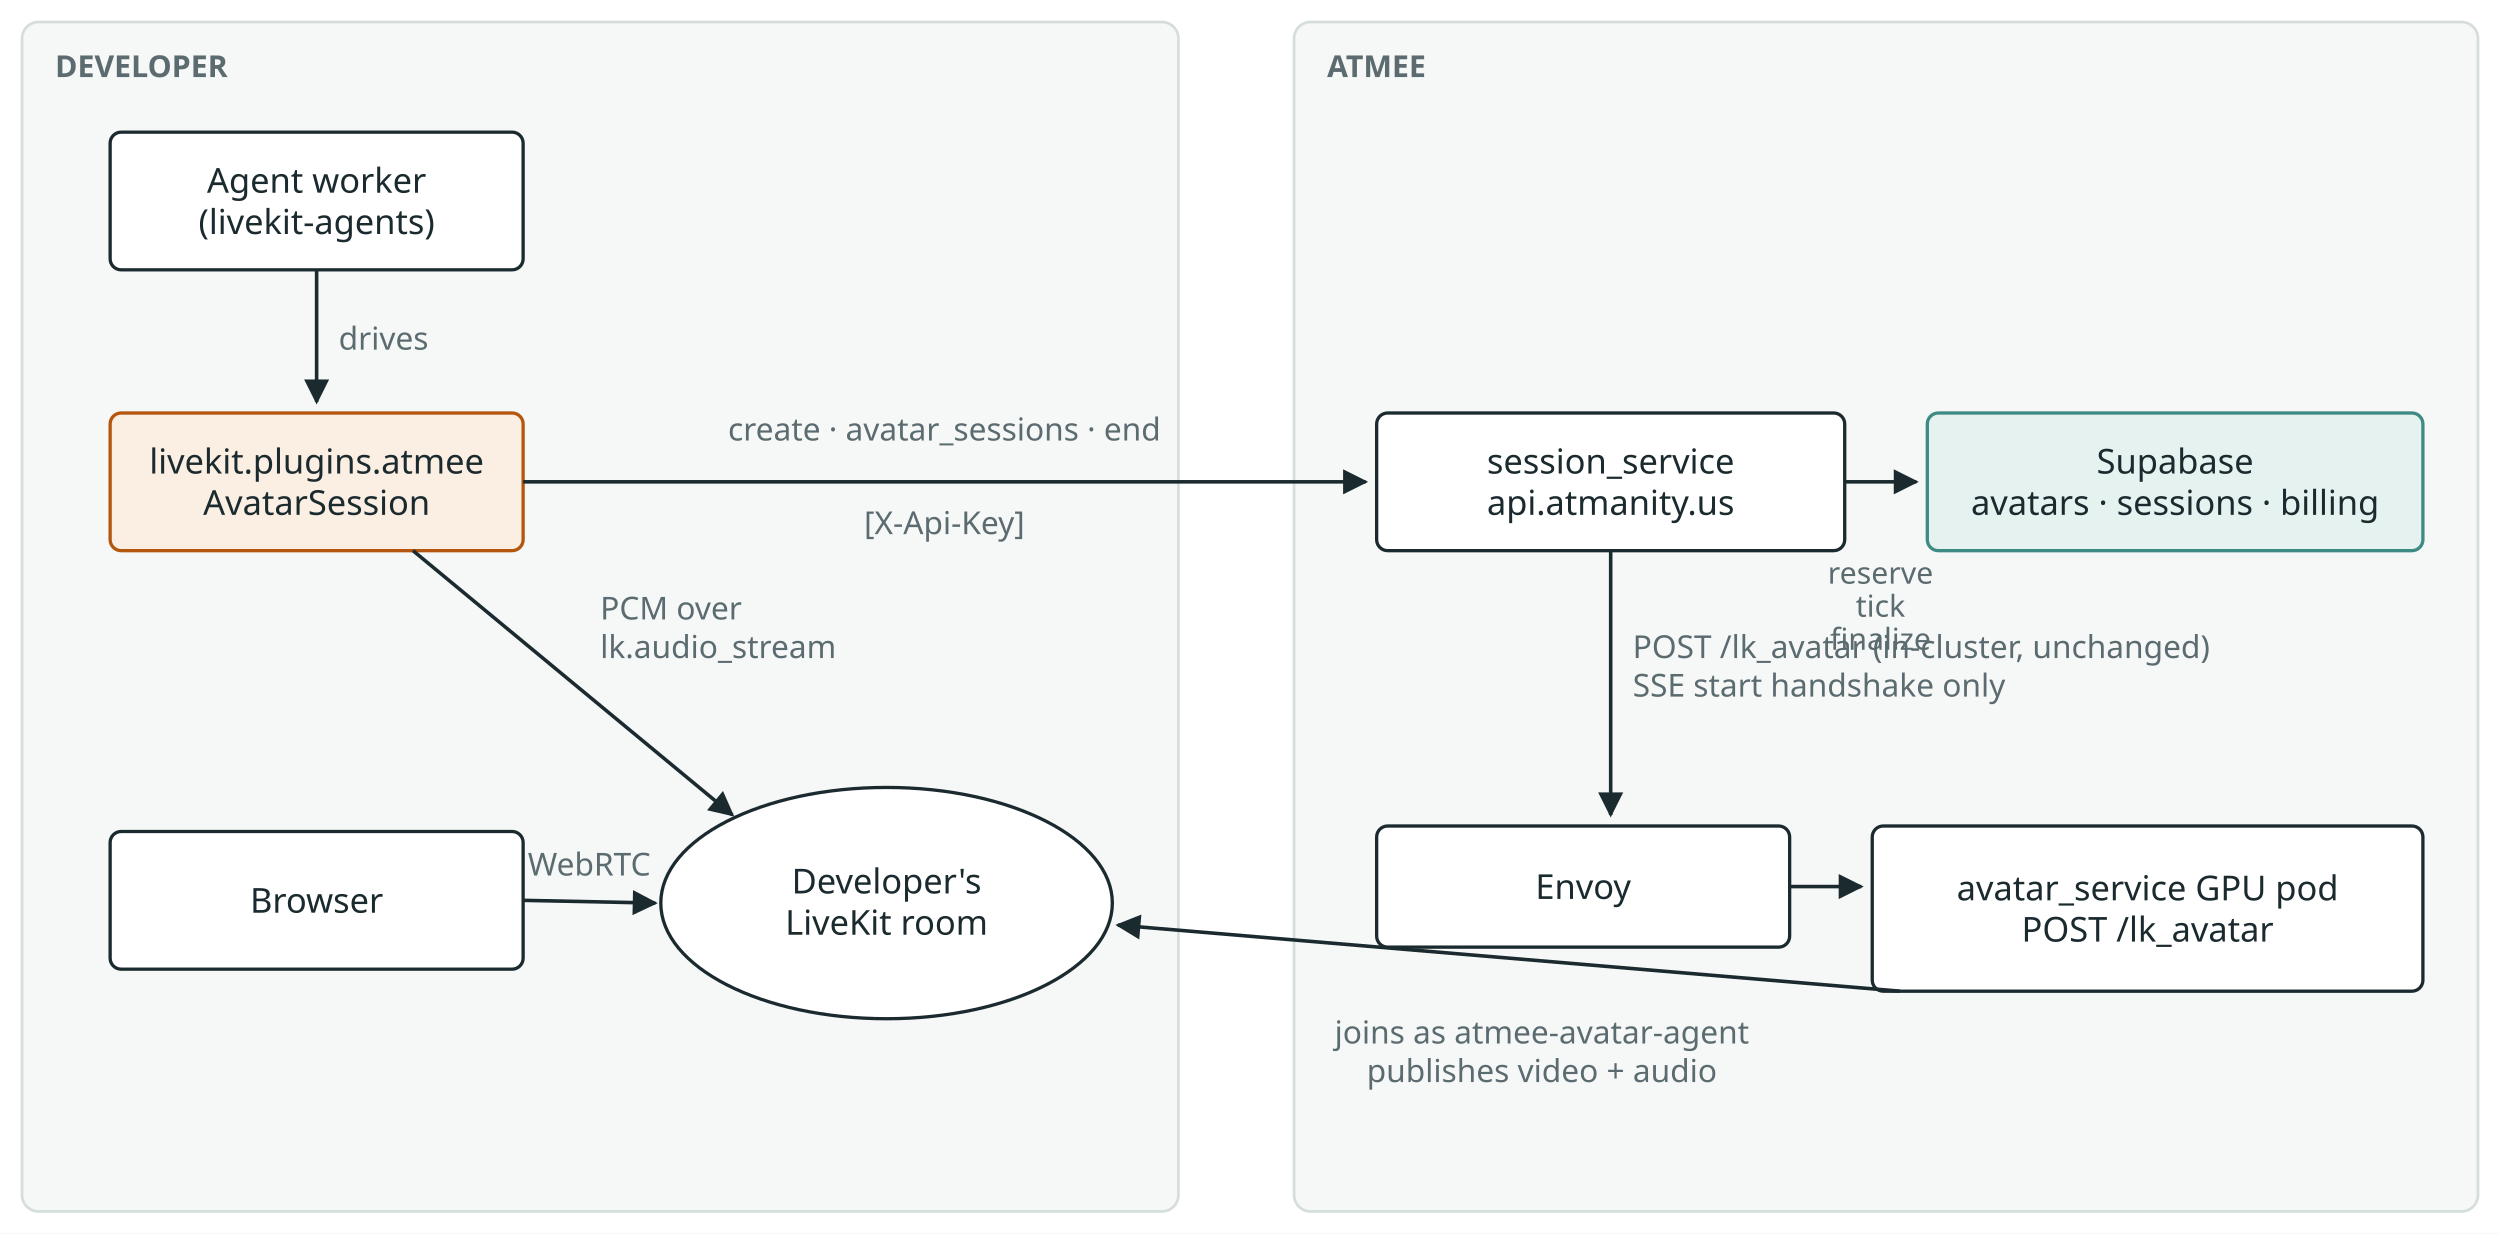
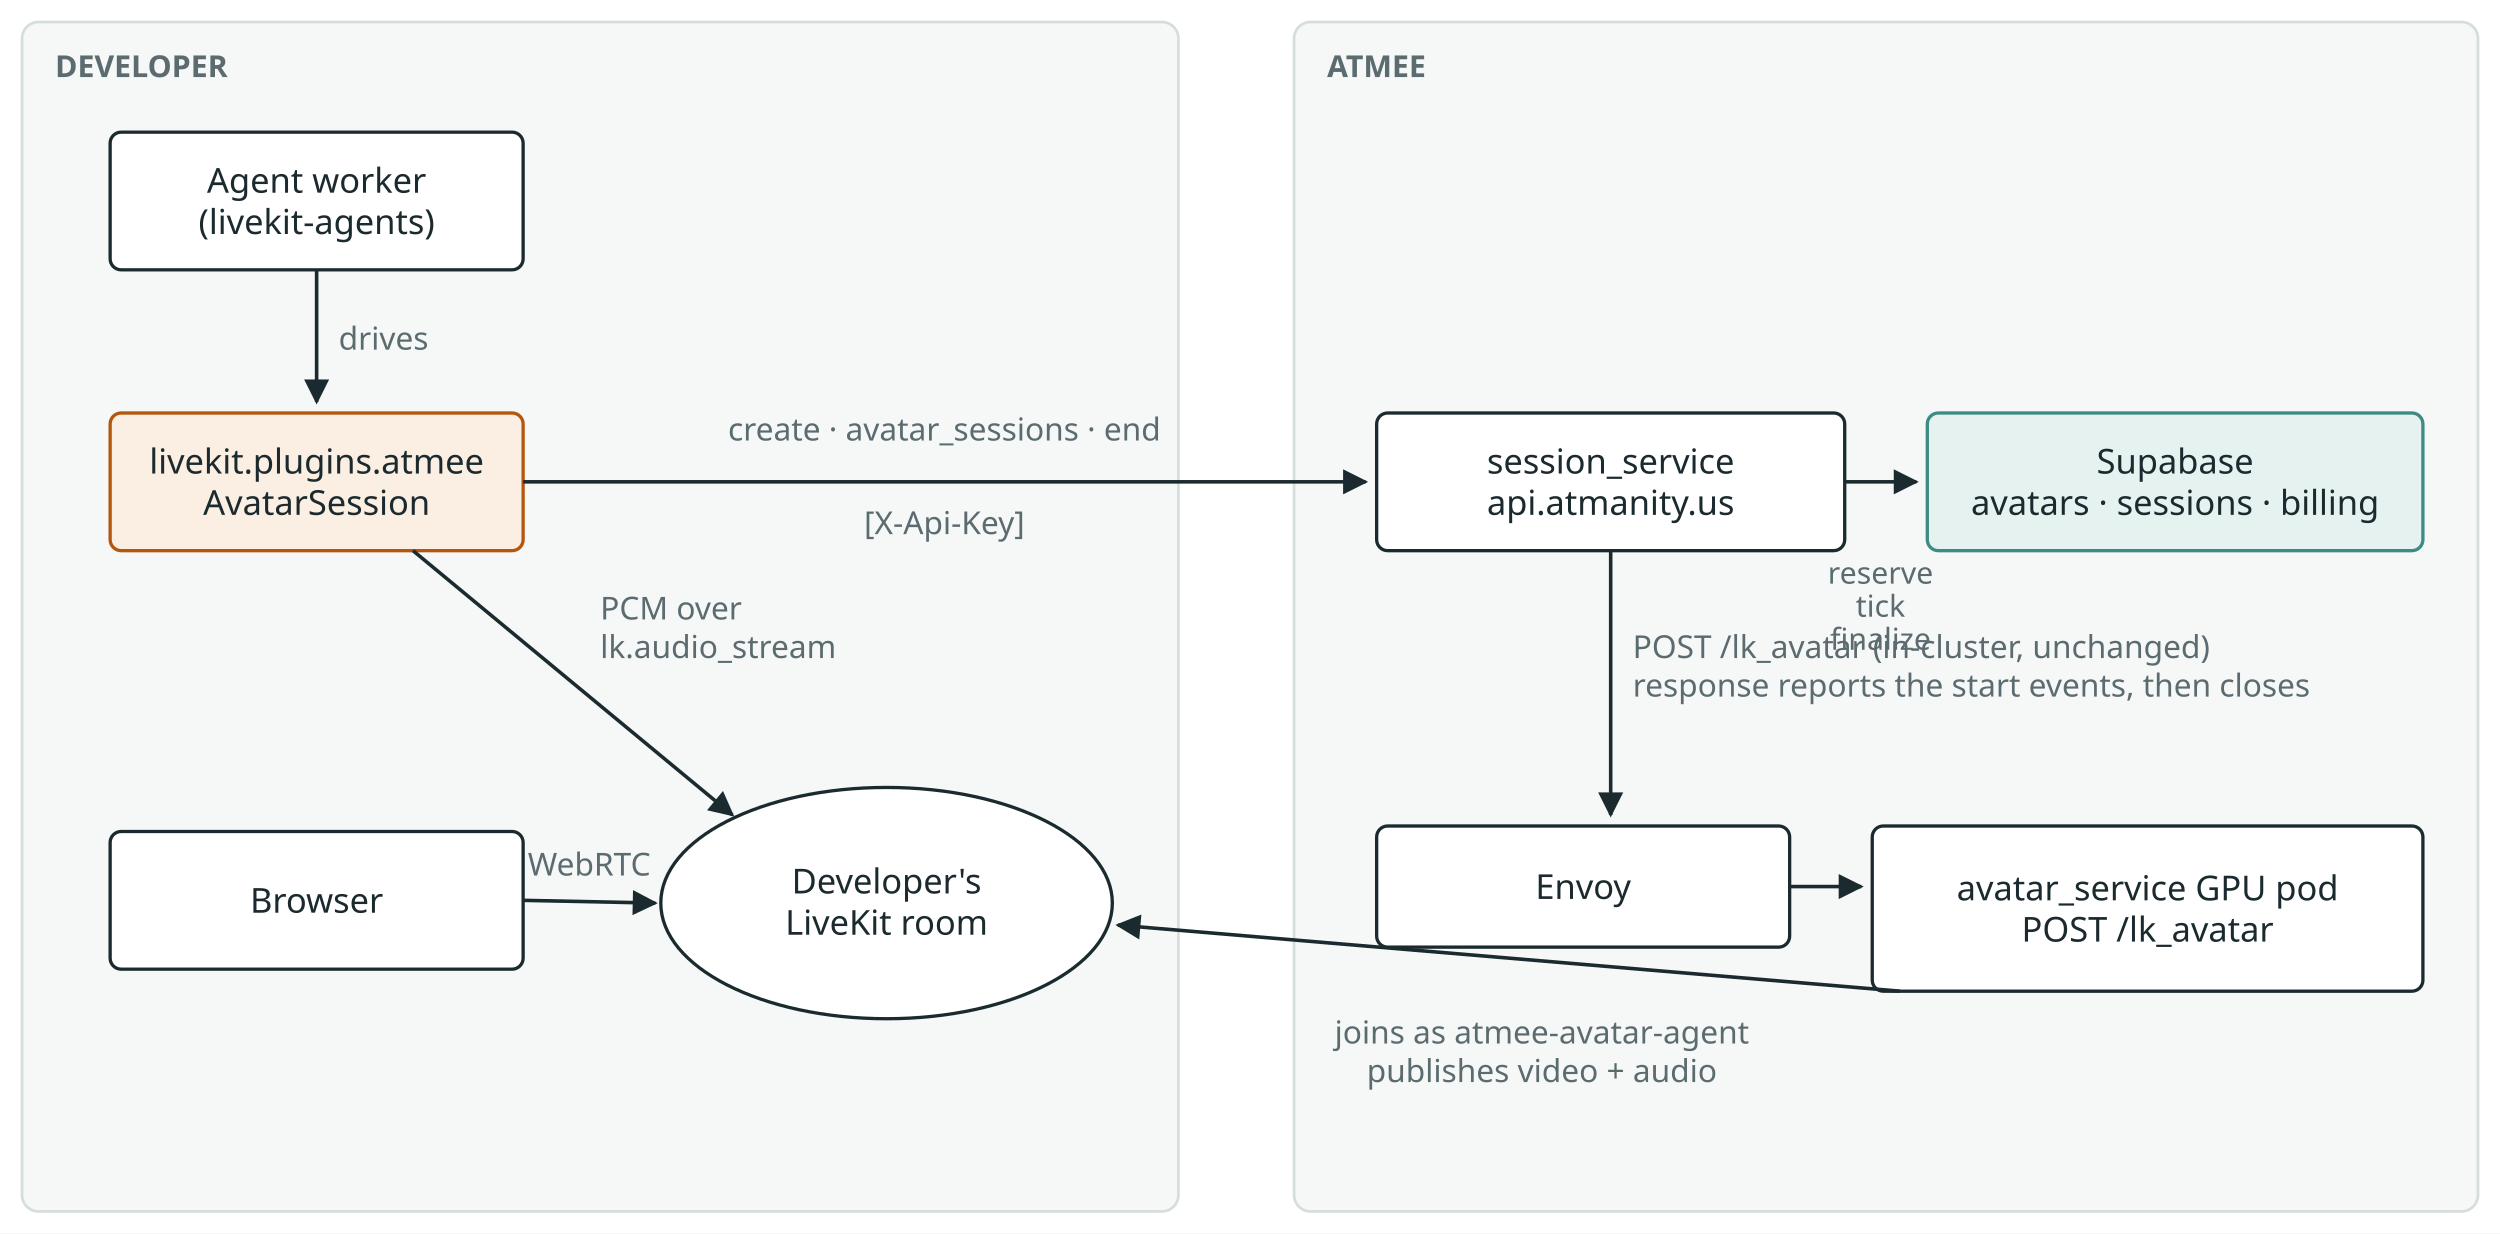
<svg xmlns="http://www.w3.org/2000/svg" viewBox="0 0 908 448" role="img" aria-label="Context: the plugin talks to Atmee's API and to the developer's LiveKit room; the GPU worker joins that room." font-family="IBM Plex Sans, system-ui, sans-serif" style="max-width:100%;height:auto;display:block">
  <rect width="100%" height="100%" fill="#ffffff" />
  <style>
  svg { color: #1b2a2e; }
  .t { fill: #1b2a2e; } .tm { fill: #5b6b70; }
  .node { fill: #ffffff; stroke: #1b2a2e; stroke-width: 1.2; }
  .node.new { fill: #fbeee2; stroke: #b4560e; }
  .node.db { fill: #e6f2f0; stroke: #3d8b84; }
  .node.dim { fill: #f5f8f7; stroke: #d5dedc; }
  .actor { fill: #e6f2f0; stroke: #3d8b84; stroke-width: 1.2; }
  .group { fill: #f5f8f7; stroke: #d5dedc; stroke-width: 1; }
  .edge { stroke: #1b2a2e; stroke-width: 1.3; fill: none; }
  .life { stroke: #d5dedc; stroke-width: 1; stroke-dasharray: 3 4; }
  .loop { fill: none; stroke: #2f5bea; stroke-width: 1; stroke-dasharray: 6 4; }
  .looptag { fill: #2f5bea; } .looptag + text { fill: #ffffff; }
  .plate { fill: #ffffff; } .note { fill: #fbeee2; stroke: #b4560e; stroke-width: 1; }
</style>
  <defs>
    <marker id="ah" viewBox="0 0 10 10" refX="9" refY="5" markerWidth="7" markerHeight="7" orient="auto-start-reverse">
      <path d="M0,0 L10,5 L0,10 z" fill="currentColor" />
    </marker>
  </defs>
  <rect x="8" y="8" width="420" height="432" rx="6" class="group" />
  <text x="20.0" y="28.0" text-anchor="start" class="tm" font-size="11" font-weight="600">DEVELOPER</text>
  <rect x="470" y="8" width="430" height="432" rx="6" class="group" />
  <text x="482.0" y="28.0" text-anchor="start" class="tm" font-size="11" font-weight="600">ATMEE</text>
  <rect x="40" y="48" width="150" height="50" rx="4" class="node" />
  <text x="115.0" y="70.0" text-anchor="middle" class="t" font-size="12.5">Agent worker</text>
  <text x="115.0" y="85.0" text-anchor="middle" class="t" font-size="12.5">(livekit-agents)</text>
  <rect x="40" y="150" width="150" height="50" rx="4" class="node new" />
  <text x="115.0" y="172.0" text-anchor="middle" class="t" font-size="12.5">livekit.plugins.atmee</text>
  <text x="115.0" y="187.0" text-anchor="middle" class="t" font-size="12.5">AvatarSession</text>
  <rect x="40" y="302" width="150" height="50" rx="4" class="node" />
  <text x="115.0" y="331.5" text-anchor="middle" class="t" font-size="12.5">Browser</text>
  <ellipse cx="322" cy="328" rx="82" ry="42" class="node" />
  <text x="322.0" y="324.5" text-anchor="middle" class="t" font-size="12.5">Developer's</text>
  <text x="322.0" y="339.5" text-anchor="middle" class="t" font-size="12.5">LiveKit room</text>
  <rect x="500" y="150" width="170" height="50" rx="4" class="node" />
  <text x="585.0" y="172.0" text-anchor="middle" class="t" font-size="12.5">session_service</text>
  <text x="585.0" y="187.0" text-anchor="middle" class="t" font-size="12.5">api.atmanity.us</text>
  <rect x="700" y="150" width="180" height="50" rx="4" class="node db" />
  <text x="790.0" y="172.0" text-anchor="middle" class="t" font-size="12.5">Supabase</text>
  <text x="790.0" y="187.0" text-anchor="middle" class="t" font-size="12.5">avatars · sessions · billing</text>
  <rect x="500" y="300" width="150" height="44" rx="4" class="node" />
  <text x="575.0" y="326.5" text-anchor="middle" class="t" font-size="12.5">Envoy</text>
  <rect x="680" y="300" width="200" height="60" rx="4" class="node" />
  <text x="780.0" y="327.0" text-anchor="middle" class="t" font-size="12.5">avatar_service GPU pod</text>
  <text x="780.0" y="342.0" text-anchor="middle" class="t" font-size="12.5">POST /lk_avatar</text>
  <line x1="115.0" y1="98.0" x2="115.0" y2="146.0" class="edge" marker-end="url(#ah)" />
  <text x="123.0" y="127.0" text-anchor="start" class="tm" font-size="11.5">drives</text>
  <line x1="190.0" y1="175.0" x2="496.0" y2="175.0" class="edge" marker-end="url(#ah)" />
  <text x="343.0" y="160.0" text-anchor="middle" class="tm" font-size="11.5">create · avatar_sessions · end</text>
  <text x="343.0" y="194.0" text-anchor="middle" class="tm" font-size="11.5">[X-Api-Key]</text>
  <line x1="670.0" y1="175.0" x2="696.0" y2="175.0" class="edge" marker-end="url(#ah)" />
  <text x="683.0" y="212.0" text-anchor="middle" class="tm" font-size="11">reserve</text>
  <text x="683.0" y="224.0" text-anchor="middle" class="tm" font-size="11">tick</text>
  <text x="683.0" y="236.0" text-anchor="middle" class="tm" font-size="11">finalize</text>
  <line x1="585.0" y1="200.0" x2="585.0" y2="296.0" class="edge" marker-end="url(#ah)" />
  <text x="593.0" y="239.0" text-anchor="start" class="tm" font-size="11.5">POST /lk_avatar (in-cluster, unchanged)</text>
-   <text x="593.0" y="253.0" text-anchor="start" class="tm" font-size="11.5">SSE start handshake only</text>
+   <text x="593.0" y="253.0" text-anchor="start" class="tm" font-size="11.5">response reports the start events, then closes</text>
  <line x1="650.0" y1="322.0" x2="676.0" y2="322.0" class="edge" marker-end="url(#ah)" />
  <line x1="690.0" y1="360.0" x2="406.0" y2="336.0" class="edge" marker-end="url(#ah)" />
  <text x="560.0" y="379.0" text-anchor="middle" class="tm" font-size="11.5">joins as atmee-avatar-agent</text>
  <text x="560.0" y="393.0" text-anchor="middle" class="tm" font-size="11.5">publishes video + audio</text>
  <line x1="150.0" y1="200.0" x2="266.0" y2="296.0" class="edge" marker-end="url(#ah)" />
  <text x="218.0" y="225.0" text-anchor="start" class="tm" font-size="11.5">PCM over</text>
  <text x="218.0" y="239.0" text-anchor="start" class="tm" font-size="11.5">lk.audio_stream</text>
  <line x1="190.0" y1="327.0" x2="238.0" y2="328.0" class="edge" marker-end="url(#ah)" />
  <text x="214.0" y="318.0" text-anchor="middle" class="tm" font-size="11.5">WebRTC</text>
</svg>
